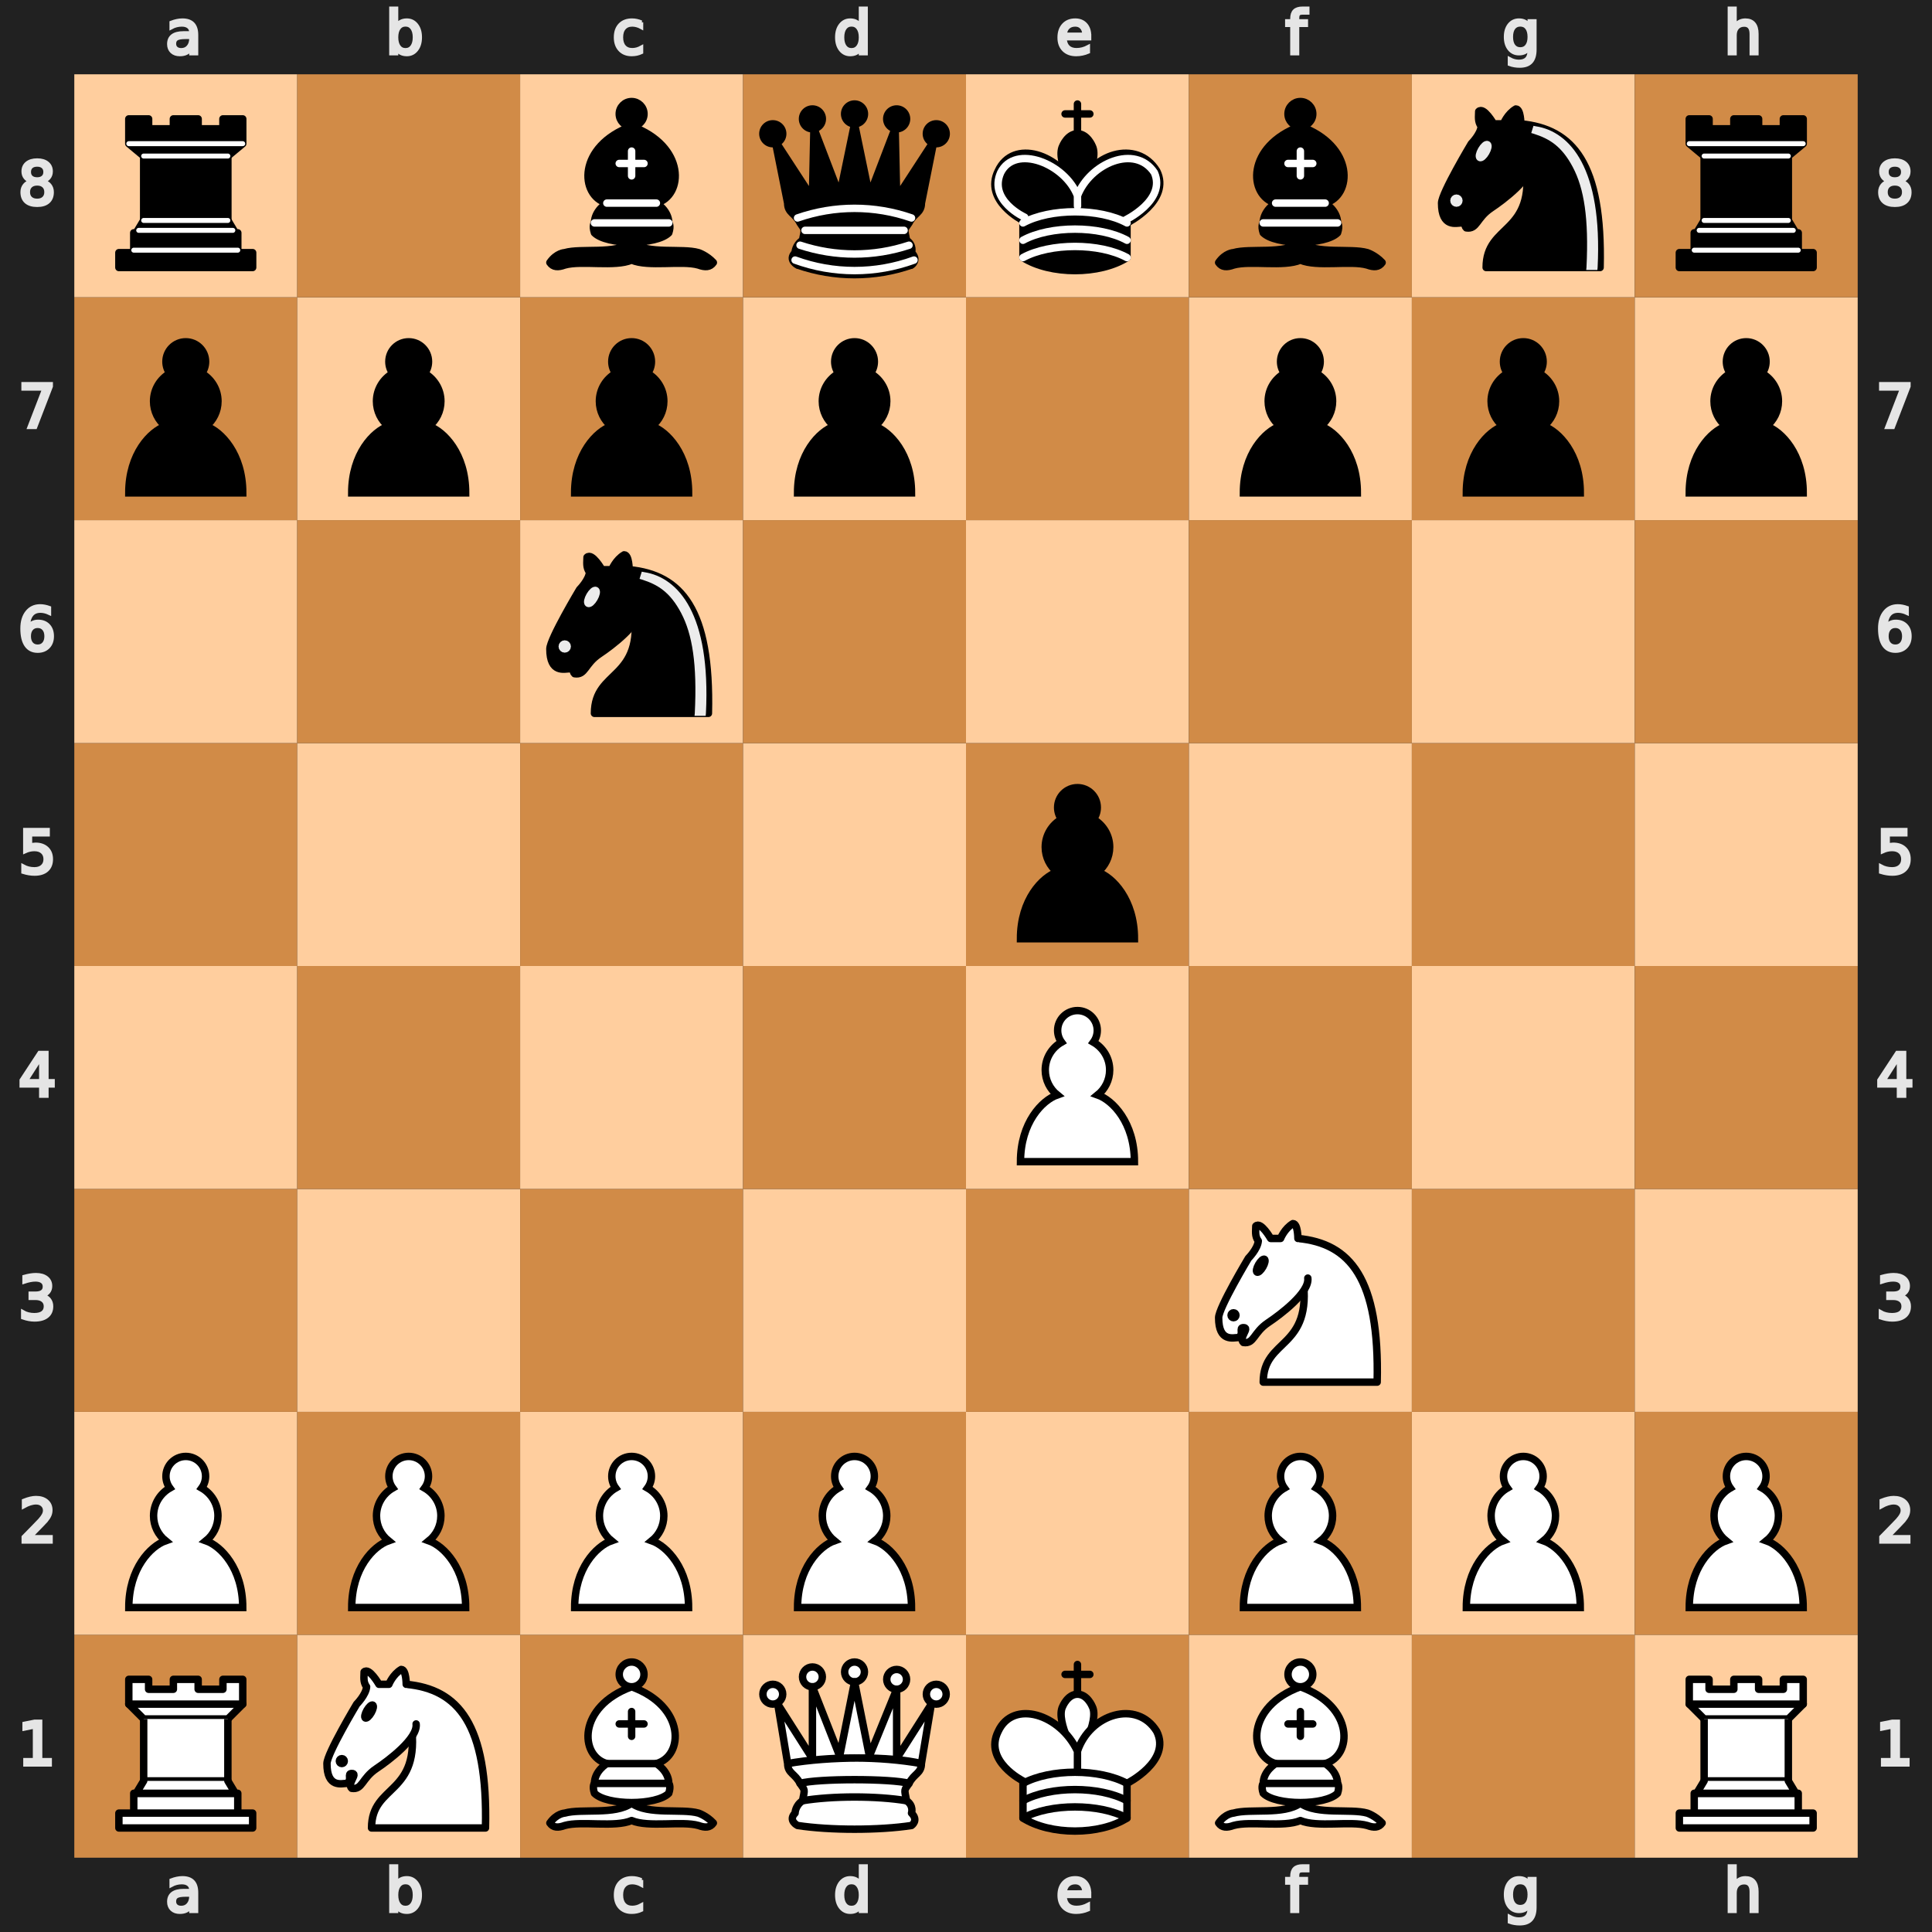
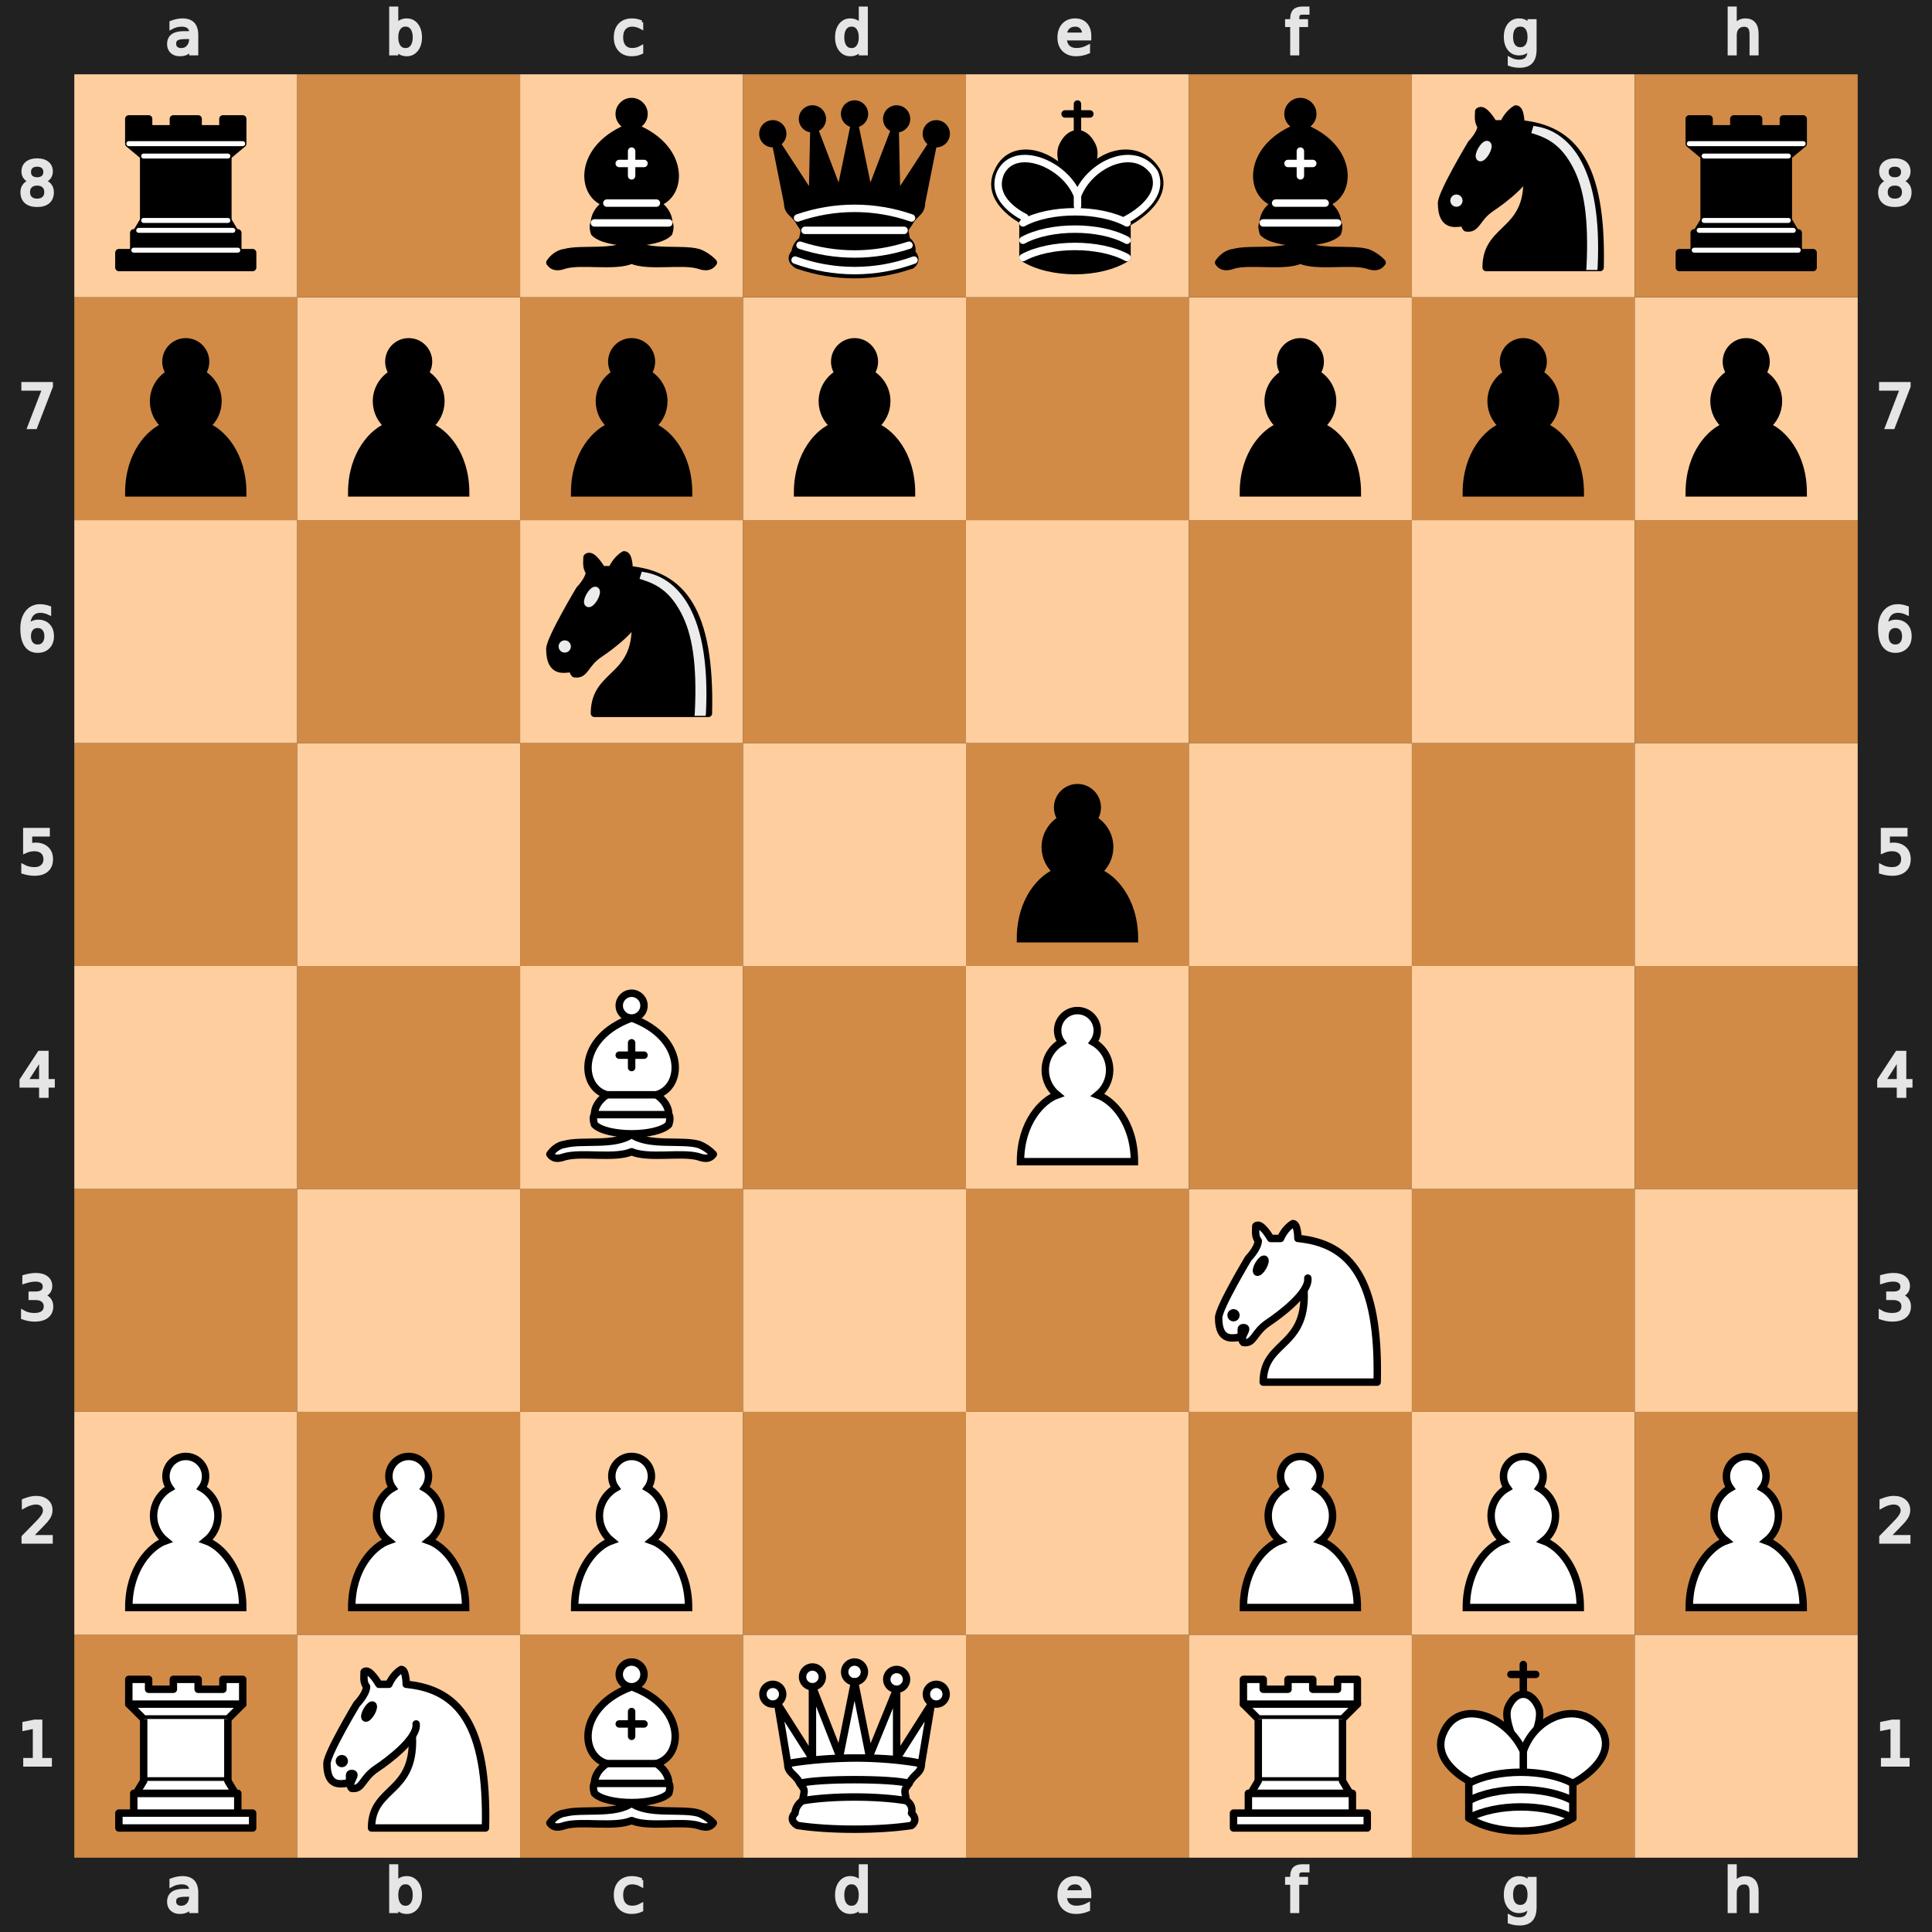
<svg xmlns="http://www.w3.org/2000/svg" xmlns:xlink="http://www.w3.org/1999/xlink" version="1.2" baseProfile="tiny" viewBox="0 0 390 390">
  <defs>
    <g id="white-pawn" class="white pawn">
      <path d="M22.5 9c-2.21 0-4 1.79-4 4 0 .89.29 1.71.78 2.38C17.33 16.5 16 18.59 16 21c0 2.03.94 3.84 2.41 5.03-3 1.06-7.41 5.55-7.41 13.47h23c0-7.92-4.41-12.41-7.41-13.47 1.47-1.19 2.41-3 2.41-5.03 0-2.41-1.33-4.5-3.28-5.62.49-.67.78-1.49.78-2.38 0-2.21-1.79-4-4-4z" fill="#fff" stroke="#000" stroke-width="1.5" stroke-linecap="round" />
    </g>
    <g id="white-knight" class="white knight" fill="none" fill-rule="evenodd" stroke="#000" stroke-width="1.5" stroke-linecap="round" stroke-linejoin="round">
      <path d="M 22,10 C 32.5,11 38.5,18 38,39 L 15,39 C 15,30 25,32.5 23,18" style="fill:#ffffff; stroke:#000000;" />
      <path d="M 24,18 C 24.38,20.91 18.45,25.37 16,27 C 13,29 13.18,31.34 11,31 C 9.958,30.06 12.41,27.96 11,28 C 10,28 11.19,29.23 10,30 C 9,30 5.997,31 6,26 C 6,24 12,14 12,14 C 12,14 13.89,12.1 14,10.5 C 13.27,9.506 13.5,8.5 13.5,7.5 C 14.5,6.5 16.5,10 16.5,10 L 18.5,10 C 18.5,10 19.28,8.008 21,7 C 22,7 22,10 22,10" style="fill:#ffffff; stroke:#000000;" />
      <path d="M 9.5 25.5 A 0.5 0.5 0 1 1 8.5,25.5 A 0.5 0.5 0 1 1 9.5 25.5 z" style="fill:#000000; stroke:#000000;" />
      <path d="M 15 15.5 A 0.5 1.5 0 1 1 14,15.5 A 0.5 1.5 0 1 1 15 15.5 z" transform="matrix(0.866,0.5,-0.5,0.866,9.693,-5.173)" style="fill:#000000; stroke:#000000;" />
    </g>
    <g id="white-bishop" class="white bishop" fill="none" fill-rule="evenodd" stroke="#000" stroke-width="1.5" stroke-linecap="round" stroke-linejoin="round">
      <g fill="#fff" stroke-linecap="butt">
        <path d="M9 36c3.39-.97 10.11.43 13.5-2 3.39 2.43 10.11 1.03 13.5 2 0 0 1.65.54 3 2-.68.97-1.65.99-3 .5-3.39-.97-10.11.46-13.5-1-3.39 1.46-10.11.03-13.5 1-1.354.49-2.323.47-3-.5 1.354-1.94 3-2 3-2zM15 32c2.5 2.5 12.5 2.5 15 0 .5-1.5 0-2 0-2 0-2.5-2.5-4-2.5-4 5.5-1.5 6-11.5-5-15.5-11 4-10.5 14-5 15.5 0 0-2.5 1.5-2.5 4 0 0-.5.5 0 2zM25 8a2.5 2.5 0 1 1-5 0 2.5 2.5 0 1 1 5 0z" />
      </g>
      <path d="M17.5 26h10M15 30h15m-7.5-14.5v5M20 18h5" stroke-linejoin="miter" />
    </g>
    <g id="white-rook" class="white rook" fill="#fff" fill-rule="evenodd" stroke="#000" stroke-width="1.5" stroke-linecap="round" stroke-linejoin="round">
      <path d="M9 39h27v-3H9v3zM12 36v-4h21v4H12zM11 14V9h4v2h5V9h5v2h5V9h4v5" stroke-linecap="butt" />
      <path d="M34 14l-3 3H14l-3-3" />
      <path d="M31 17v12.5H14V17" stroke-linecap="butt" stroke-linejoin="miter" />
      <path d="M31 29.5l1.5 2.5h-20l1.5-2.5" />
      <path d="M11 14h23" fill="none" stroke-linejoin="miter" />
    </g>
    <g id="white-queen" class="white queen" fill="#fff" fill-rule="evenodd" stroke="#000" stroke-width="1.5" stroke-linecap="round" stroke-linejoin="round">
      <path d="M8 12a2 2 0 1 1-4 0 2 2 0 1 1 4 0zM24.5 7.5a2 2 0 1 1-4 0 2 2 0 1 1 4 0zM41 12a2 2 0 1 1-4 0 2 2 0 1 1 4 0zM16 8.5a2 2 0 1 1-4 0 2 2 0 1 1 4 0zM33 9a2 2 0 1 1-4 0 2 2 0 1 1 4 0z" />
      <path d="M9 26c8.5-1.5 21-1.5 27 0l2-12-7 11V11l-5.5 13.5-3-15-3 15-5.5-14V25L7 14l2 12zM9 26c0 2 1.5 2 2.5 4 1 1.5 1 1 .5 3.5-1.5 1-1.5 2.5-1.5 2.5-1.5 1.5.5 2.5.5 2.5 6.5 1 16.5 1 23 0 0 0 1.5-1 0-2.5 0 0 .5-1.5-1-2.5-.5-2.5-.5-2 .5-3.5 1-2 2.5-2 2.5-4-8.5-1.5-18.5-1.5-27 0z" stroke-linecap="butt" />
      <path d="M11.5 30c3.5-1 18.5-1 22 0M12 33.5c6-1 15-1 21 0" fill="none" />
    </g>
    <g id="white-king" class="white king" fill="none" fill-rule="evenodd" stroke="#000" stroke-width="1.5" stroke-linecap="round" stroke-linejoin="round">
      <path d="M22.5 11.63V6M20 8h5" stroke-linejoin="miter" />
      <path d="M22.5 25s4.5-7.5 3-10.5c0 0-1-2.5-3-2.5s-3 2.5-3 2.5c-1.5 3 3 10.5 3 10.5" fill="#fff" stroke-linecap="butt" stroke-linejoin="miter" />
      <path d="M11.5 37c5.5 3.5 15.5 3.5 21 0v-7s9-4.5 6-10.5c-4-6.5-13.5-3.5-16 4V27v-3.5c-3.5-7.5-13-10.5-16-4-3 6 5 10 5 10V37z" fill="#fff" />
      <path d="M11.5 30c5.5-3 15.5-3 21 0m-21 3.5c5.5-3 15.5-3 21 0m-21 3.5c5.5-3 15.5-3 21 0" />
    </g>
    <g id="black-pawn" class="black pawn">
      <path d="M22.5 9c-2.21 0-4 1.79-4 4 0 .89.29 1.71.78 2.38C17.33 16.5 16 18.59 16 21c0 2.03.94 3.84 2.41 5.03-3 1.06-7.41 5.55-7.41 13.47h23c0-7.92-4.41-12.41-7.41-13.47 1.47-1.19 2.41-3 2.41-5.03 0-2.41-1.33-4.5-3.28-5.62.49-.67.78-1.49.78-2.38 0-2.21-1.79-4-4-4z" stroke="#000" stroke-width="1.5" stroke-linecap="round" />
    </g>
    <g id="black-knight" class="black knight" fill="none" fill-rule="evenodd" stroke="#000" stroke-width="1.5" stroke-linecap="round" stroke-linejoin="round">
      <path d="M 22,10 C 32.5,11 38.5,18 38,39 L 15,39 C 15,30 25,32.5 23,18" style="fill:#000000; stroke:#000000;" />
      <path d="M 24,18 C 24.38,20.91 18.45,25.37 16,27 C 13,29 13.18,31.34 11,31 C 9.958,30.06 12.41,27.96 11,28 C 10,28 11.19,29.23 10,30 C 9,30 5.997,31 6,26 C 6,24 12,14 12,14 C 12,14 13.89,12.1 14,10.5 C 13.27,9.506 13.5,8.5 13.5,7.5 C 14.5,6.5 16.5,10 16.5,10 L 18.5,10 C 18.5,10 19.28,8.008 21,7 C 22,7 22,10 22,10" style="fill:#000000; stroke:#000000;" />
      <path d="M 9.5 25.5 A 0.5 0.5 0 1 1 8.5,25.5 A 0.5 0.5 0 1 1 9.5 25.5 z" style="fill:#ececec; stroke:#ececec;" />
      <path d="M 15 15.5 A 0.5 1.5 0 1 1 14,15.5 A 0.5 1.5 0 1 1 15 15.5 z" transform="matrix(0.866,0.5,-0.5,0.866,9.693,-5.173)" style="fill:#ececec; stroke:#ececec;" />
      <path d="M 24.55,10.4 L 24.1,11.85 L 24.6,12 C 27.75,13 30.25,14.49 32.5,18.75 C 34.75,23.01 35.75,29.06 35.25,39 L 35.2,39.5 L 37.45,39.5 L 37.5,39 C 38,28.94 36.62,22.15 34.25,17.66 C 31.88,13.17 28.46,11.02 25.06,10.5 L 24.55,10.4 z " style="fill:#ececec; stroke:none;" />
    </g>
    <g id="black-bishop" class="black bishop" fill="none" fill-rule="evenodd" stroke="#000" stroke-width="1.5" stroke-linecap="round" stroke-linejoin="round">
      <path d="M9 36c3.39-.97 10.11.43 13.5-2 3.39 2.43 10.11 1.03 13.5 2 0 0 1.65.54 3 2-.68.97-1.65.99-3 .5-3.39-.97-10.11.46-13.5-1-3.39 1.46-10.11.03-13.5 1-1.354.49-2.323.47-3-.5 1.354-1.94 3-2 3-2zm6-4c2.5 2.5 12.5 2.5 15 0 .5-1.5 0-2 0-2 0-2.5-2.5-4-2.5-4 5.5-1.5 6-11.5-5-15.5-11 4-10.5 14-5 15.5 0 0-2.5 1.5-2.5 4 0 0-.5.5 0 2zM25 8a2.5 2.5 0 1 1-5 0 2.5 2.5 0 1 1 5 0z" fill="#000" stroke-linecap="butt" />
      <path d="M17.5 26h10M15 30h15m-7.5-14.5v5M20 18h5" stroke="#fff" stroke-linejoin="miter" />
    </g>
    <g id="black-rook" class="black rook" fill="#000" fill-rule="evenodd" stroke="#000" stroke-width="1.5" stroke-linecap="round" stroke-linejoin="round">
      <path d="M9 39h27v-3H9v3zM12.5 32l1.5-2.5h17l1.5 2.5h-20zM12 36v-4h21v4H12z" stroke-linecap="butt" />
      <path d="M14 29.5v-13h17v13H14z" stroke-linecap="butt" stroke-linejoin="miter" />
      <path d="M14 16.5L11 14h23l-3 2.5H14zM11 14V9h4v2h5V9h5v2h5V9h4v5H11z" stroke-linecap="butt" />
      <path d="M12 35.5h21M13 31.5h19M14 29.5h17M14 16.5h17M11 14h23" fill="none" stroke="#fff" stroke-width="1" stroke-linejoin="miter" />
    </g>
    <g id="black-queen" class="black queen" fill="#000" fill-rule="evenodd" stroke="#000" stroke-width="1.5" stroke-linecap="round" stroke-linejoin="round">
      <g fill="#000" stroke="none">
        <circle cx="6" cy="12" r="2.75" />
        <circle cx="14" cy="9" r="2.75" />
        <circle cx="22.5" cy="8" r="2.75" />
        <circle cx="31" cy="9" r="2.75" />
        <circle cx="39" cy="12" r="2.75" />
      </g>
      <path d="M9 26c8.5-1.5 21-1.5 27 0l2.5-12.5L31 25l-.3-14.1-5.2 13.6-3-14.5-3 14.5-5.2-13.6L14 25 6.5 13.5 9 26zM9 26c0 2 1.5 2 2.5 4 1 1.5 1 1 .5 3.5-1.5 1-1.5 2.5-1.5 2.5-1.5 1.5.5 2.5.5 2.5 6.5 1 16.5 1 23 0 0 0 1.5-1 0-2.5 0 0 .5-1.5-1-2.5-.5-2.5-.5-2 .5-3.5 1-2 2.5-2 2.5-4-8.5-1.5-18.5-1.5-27 0z" stroke-linecap="butt" />
      <path d="M11 38.5a35 35 1 0 0 23 0" fill="none" stroke-linecap="butt" />
      <path d="M11 29a35 35 1 0 1 23 0M12.5 31.5h20M11.5 34.5a35 35 1 0 0 22 0M10.5 37.5a35 35 1 0 0 24 0" fill="none" stroke="#fff" />
    </g>
    <g id="black-king" class="black king" fill="none" fill-rule="evenodd" stroke="#000" stroke-width="1.5" stroke-linecap="round" stroke-linejoin="round">
      <path d="M22.5 11.63V6" stroke-linejoin="miter" />
      <path d="M22.5 25s4.5-7.5 3-10.5c0 0-1-2.5-3-2.5s-3 2.5-3 2.5c-1.5 3 3 10.5 3 10.5" fill="#000" stroke-linecap="butt" stroke-linejoin="miter" />
      <path d="M11.5 37c5.5 3.5 15.5 3.5 21 0v-7s9-4.5 6-10.5c-4-6.5-13.5-3.5-16 4V27v-3.5c-3.5-7.5-13-10.5-16-4-3 6 5 10 5 10V37z" fill="#000" />
      <path d="M20 8h5" stroke-linejoin="miter" />
      <path d="M32 29.5s8.5-4 6.03-9.65C34.15 14 25 18 22.5 24.5l.01 2.1-.01-2.1C20 18 9.906 14 6.997 19.85c-2.497 5.65 4.853 9 4.853 9M11.5 30c5.5-3 15.5-3 21 0m-21 3.5c5.5-3 15.5-3 21 0m-21 3.5c5.5-3 15.5-3 21 0" stroke="#fff" />
    </g>
  </defs>
  <rect x="0" y="0" width="390" height="390" fill="#212121" />
  <g transform="translate(20, 0) scale(0.75, 0.75)" fill="#e5e5e5" stroke="#e5e5e5">
    <path d="M23.328 10.016q-1.742 0-2.414.398-.672.398-.672 1.36 0 .765.5 1.218.508.445 1.375.445 1.196 0 1.914-.843.727-.852.727-2.258v-.32zm2.867-.594v4.992h-1.437v-1.328q-.492.797-1.227 1.18-.734.375-1.797.375-1.343 0-2.14-.75-.79-.758-.79-2.024 0-1.476.985-2.226.992-.75 2.953-.75h2.016V8.75q0-.992-.656-1.531-.649-.547-1.829-.547-.75 0-1.46.18-.711.18-1.368.539V6.062q.79-.304 1.532-.453.742-.156 1.445-.156 1.898 0 2.836.984.937.985.937 2.985z" />
  </g>
  <g transform="translate(20, 375) scale(0.75, 0.75)" fill="#e5e5e5" stroke="#e5e5e5">
    <path d="M23.328 10.016q-1.742 0-2.414.398-.672.398-.672 1.36 0 .765.5 1.218.508.445 1.375.445 1.196 0 1.914-.843.727-.852.727-2.258v-.32zm2.867-.594v4.992h-1.437v-1.328q-.492.797-1.227 1.18-.734.375-1.797.375-1.343 0-2.14-.75-.79-.758-.79-2.024 0-1.476.985-2.226.992-.75 2.953-.75h2.016V8.75q0-.992-.656-1.531-.649-.547-1.829-.547-.75 0-1.46.18-.711.18-1.368.539V6.062q.79-.304 1.532-.453.742-.156 1.445-.156 1.898 0 2.836.984.937.985.937 2.985z" />
  </g>
  <g transform="translate(65, 0) scale(0.75, 0.75)" fill="#e5e5e5" stroke="#e5e5e5">
    <path d="M24.922 10.047q0-1.586-.656-2.485-.649-.906-1.79-.906-1.14 0-1.796.906-.649.899-.649 2.485 0 1.586.649 2.492.656.898 1.797.898 1.14 0 1.789-.898.656-.906.656-2.492zm-4.89-3.055q.452-.781 1.14-1.156.695-.383 1.656-.383 1.594 0 2.586 1.266 1 1.265 1 3.328 0 2.062-1 3.328-.992 1.266-2.586 1.266-.96 0-1.656-.375-.688-.383-1.14-1.164v1.312h-1.446V2.258h1.445z" />
  </g>
  <g transform="translate(65, 375) scale(0.75, 0.75)" fill="#e5e5e5" stroke="#e5e5e5">
    <path d="M24.922 10.047q0-1.586-.656-2.485-.649-.906-1.79-.906-1.14 0-1.796.906-.649.899-.649 2.485 0 1.586.649 2.492.656.898 1.797.898 1.14 0 1.789-.898.656-.906.656-2.492zm-4.89-3.055q.452-.781 1.14-1.156.695-.383 1.656-.383 1.594 0 2.586 1.266 1 1.265 1 3.328 0 2.062-1 3.328-.992 1.266-2.586 1.266-.96 0-1.656-.375-.688-.383-1.14-1.164v1.312h-1.446V2.258h1.445z" />
  </g>
  <g transform="translate(110, 0) scale(0.75, 0.75)" fill="#e5e5e5" stroke="#e5e5e5">
    <path d="M25.96 6v1.344q-.608-.336-1.226-.5-.609-.172-1.234-.172-1.398 0-2.172.89-.773.883-.773 2.485 0 1.601.773 2.492.774.883 2.172.883.625 0 1.234-.164.618-.172 1.227-.508v1.328q-.602.281-1.25.422-.64.14-1.367.14-1.977 0-3.14-1.242-1.165-1.242-1.165-3.351 0-2.14 1.172-3.367 1.18-1.227 3.227-1.227.664 0 1.296.14.633.134 1.227.407z" />
  </g>
  <g transform="translate(110, 375) scale(0.75, 0.75)" fill="#e5e5e5" stroke="#e5e5e5">
    <path d="M25.96 6v1.344q-.608-.336-1.226-.5-.609-.172-1.234-.172-1.398 0-2.172.89-.773.883-.773 2.485 0 1.601.773 2.492.774.883 2.172.883.625 0 1.234-.164.618-.172 1.227-.508v1.328q-.602.281-1.25.422-.64.14-1.367.14-1.977 0-3.14-1.242-1.165-1.242-1.165-3.351 0-2.14 1.172-3.367 1.18-1.227 3.227-1.227.664 0 1.296.14.633.134 1.227.407z" />
  </g>
  <g transform="translate(155, 0) scale(0.75, 0.75)" fill="#e5e5e5" stroke="#e5e5e5">
    <path d="M24.973 6.992V2.258h1.437v12.156h-1.437v-1.312q-.453.78-1.149 1.164-.687.375-1.656.375-1.586 0-2.586-1.266-.992-1.266-.992-3.328 0-2.063.992-3.328 1-1.266 2.586-1.266.969 0 1.656.383.696.375 1.149 1.156zm-4.899 3.055q0 1.586.649 2.492.656.898 1.797.898 1.14 0 1.796-.898.657-.906.657-2.492 0-1.586-.657-2.485-.656-.906-1.796-.906-1.141 0-1.797.906-.649.899-.649 2.485z" />
  </g>
  <g transform="translate(155, 375) scale(0.75, 0.75)" fill="#e5e5e5" stroke="#e5e5e5">
    <path d="M24.973 6.992V2.258h1.437v12.156h-1.437v-1.312q-.453.78-1.149 1.164-.687.375-1.656.375-1.586 0-2.586-1.266-.992-1.266-.992-3.328 0-2.063.992-3.328 1-1.266 2.586-1.266.969 0 1.656.383.696.375 1.149 1.156zm-4.899 3.055q0 1.586.649 2.492.656.898 1.797.898 1.14 0 1.796-.898.657-.906.657-2.492 0-1.586-.657-2.485-.656-.906-1.796-.906-1.141 0-1.797.906-.649.899-.649 2.485z" />
  </g>
  <g transform="translate(200, 0) scale(0.75, 0.75)" fill="#e5e5e5" stroke="#e5e5e5">
    <path d="M26.555 9.68v.703h-6.61q.094 1.484.89 2.265.806.774 2.235.774.828 0 1.602-.203.781-.203 1.547-.61v1.36q-.774.328-1.586.5-.813.172-1.649.172-2.093 0-3.32-1.22-1.219-1.218-1.219-3.296 0-2.148 1.157-3.406 1.164-1.266 3.132-1.266 1.766 0 2.79 1.14 1.03 1.134 1.03 3.087zm-1.438-.422q-.015-1.18-.664-1.883-.64-.703-1.703-.703-1.203 0-1.93.68-.718.68-.828 1.914z" />
  </g>
  <g transform="translate(200, 375) scale(0.75, 0.75)" fill="#e5e5e5" stroke="#e5e5e5">
    <path d="M26.555 9.68v.703h-6.61q.094 1.484.89 2.265.806.774 2.235.774.828 0 1.602-.203.781-.203 1.547-.61v1.36q-.774.328-1.586.5-.813.172-1.649.172-2.093 0-3.32-1.22-1.219-1.218-1.219-3.296 0-2.148 1.157-3.406 1.164-1.266 3.132-1.266 1.766 0 2.79 1.14 1.03 1.134 1.03 3.087zm-1.438-.422q-.015-1.18-.664-1.883-.64-.703-1.703-.703-1.203 0-1.93.68-.718.68-.828 1.914z" />
  </g>
  <g transform="translate(245, 0) scale(0.75, 0.75)" fill="#e5e5e5" stroke="#e5e5e5">
    <path d="M25.285 2.258v1.195H23.91q-.773 0-1.078.313-.297.312-.297 1.125v.773h2.367v1.117h-2.367v7.633H21.09V6.781h-1.375V5.664h1.375v-.61q0-1.46.68-2.124.68-.672 2.156-.672z" />
  </g>
  <g transform="translate(245, 375) scale(0.75, 0.75)" fill="#e5e5e5" stroke="#e5e5e5">
    <path d="M25.285 2.258v1.195H23.91q-.773 0-1.078.313-.297.312-.297 1.125v.773h2.367v1.117h-2.367v7.633H21.09V6.781h-1.375V5.664h1.375v-.61q0-1.46.68-2.124.68-.672 2.156-.672z" />
  </g>
  <g transform="translate(290, 0) scale(0.75, 0.75)" fill="#e5e5e5" stroke="#e5e5e5">
    <path d="M24.973 9.937q0-1.562-.649-2.421-.64-.86-1.804-.86-1.157 0-1.805.86-.64.859-.64 2.421 0 1.555.64 2.415.648.859 1.805.859 1.164 0 1.804-.86.649-.859.649-2.414zm1.437 3.391q0 2.234-.992 3.32-.992 1.094-3.04 1.094-.757 0-1.429-.117-.672-.11-1.304-.344v-1.398q.632.344 1.25.508.617.164 1.257.164 1.414 0 2.118-.743.703-.734.703-2.226v-.711q-.446.773-1.141 1.156-.695.383-1.664.383-1.61 0-2.594-1.227-.984-1.226-.984-3.25 0-2.03.984-3.257.985-1.227 2.594-1.227.969 0 1.664.383t1.14 1.156V5.664h1.438z" />
  </g>
  <g transform="translate(290, 375) scale(0.75, 0.75)" fill="#e5e5e5" stroke="#e5e5e5">
    <path d="M24.973 9.937q0-1.562-.649-2.421-.64-.86-1.804-.86-1.157 0-1.805.86-.64.859-.64 2.421 0 1.555.64 2.415.648.859 1.805.859 1.164 0 1.804-.86.649-.859.649-2.414zm1.437 3.391q0 2.234-.992 3.32-.992 1.094-3.04 1.094-.757 0-1.429-.117-.672-.11-1.304-.344v-1.398q.632.344 1.25.508.617.164 1.257.164 1.414 0 2.118-.743.703-.734.703-2.226v-.711q-.446.773-1.141 1.156-.695.383-1.664.383-1.61 0-2.594-1.227-.984-1.226-.984-3.25 0-2.03.984-3.257.985-1.227 2.594-1.227.969 0 1.664.383t1.14 1.156V5.664h1.438z" />
  </g>
  <g transform="translate(335, 0) scale(0.75, 0.75)" fill="#e5e5e5" stroke="#e5e5e5">
    <path d="M26.164 9.133v5.281h-1.437V9.18q0-1.243-.485-1.86-.484-.617-1.453-.617-1.164 0-1.836.742-.672.742-.672 2.024v4.945h-1.445V2.258h1.445v4.765q.516-.789 1.211-1.18.703-.39 1.617-.39 1.508 0 2.282.938.773.93.773 2.742z" />
  </g>
  <g transform="translate(335, 375) scale(0.75, 0.75)" fill="#e5e5e5" stroke="#e5e5e5">
    <path d="M26.164 9.133v5.281h-1.437V9.18q0-1.243-.485-1.86-.484-.617-1.453-.617-1.164 0-1.836.742-.672.742-.672 2.024v4.945h-1.445V2.258h1.445v4.765q.516-.789 1.211-1.18.703-.39 1.617-.39 1.508 0 2.282.938.773.93.773 2.742z" />
  </g>
  <g transform="translate(0, 335) scale(0.75, 0.75)" fill="#e5e5e5" stroke="#e5e5e5">
    <path d="M6.754 26.996h2.578v-8.898l-2.805.562v-1.437l2.79-.563h1.578v10.336h2.578v1.328h-6.72z" />
  </g>
  <g transform="translate(375, 335) scale(0.75, 0.75)" fill="#e5e5e5" stroke="#e5e5e5">
    <path d="M6.754 26.996h2.578v-8.898l-2.805.562v-1.437l2.79-.563h1.578v10.336h2.578v1.328h-6.72z" />
  </g>
  <g transform="translate(0, 290) scale(0.75, 0.75)" fill="#e5e5e5" stroke="#e5e5e5">
    <path d="M8.195 26.996h5.508v1.328H6.297v-1.328q.898-.93 2.445-2.492 1.555-1.57 1.953-2.024.758-.851 1.055-1.437.305-.594.305-1.164 0-.93-.657-1.516-.648-.586-1.695-.586-.742 0-1.57.258-.82.258-1.758.781v-1.593q.953-.383 1.781-.578.828-.196 1.516-.196 1.812 0 2.89.906 1.079.907 1.079 2.422 0 .72-.274 1.368-.265.64-.976 1.515-.196.227-1.243 1.313-1.046 1.078-2.953 3.023z" />
  </g>
  <g transform="translate(375, 290) scale(0.75, 0.75)" fill="#e5e5e5" stroke="#e5e5e5">
    <path d="M8.195 26.996h5.508v1.328H6.297v-1.328q.898-.93 2.445-2.492 1.555-1.57 1.953-2.024.758-.851 1.055-1.437.305-.594.305-1.164 0-.93-.657-1.516-.648-.586-1.695-.586-.742 0-1.57.258-.82.258-1.758.781v-1.593q.953-.383 1.781-.578.828-.196 1.516-.196 1.812 0 2.89.906 1.079.907 1.079 2.422 0 .72-.274 1.368-.265.64-.976 1.515-.196.227-1.243 1.313-1.046 1.078-2.953 3.023z" />
  </g>
  <g transform="translate(0, 245) scale(0.75, 0.75)" fill="#e5e5e5" stroke="#e5e5e5">
    <path d="M11.434 22.035q1.132.242 1.765 1.008.64.766.64 1.89 0 1.727-1.187 2.672-1.187.946-3.375.946-.734 0-1.515-.149-.774-.14-1.602-.43V26.45q.656.383 1.438.578.78.196 1.632.196 1.485 0 2.258-.586.782-.586.782-1.703 0-1.032-.727-1.61-.719-.586-2.008-.586h-1.36v-1.297h1.423q1.164 0 1.78-.46.618-.47.618-1.344 0-.899-.64-1.375-.633-.485-1.82-.485-.65 0-1.391.141-.743.14-1.633.437V16.95q.898-.25 1.68-.375.788-.125 1.484-.125 1.797 0 2.844.82 1.046.813 1.046 2.204 0 .968-.554 1.64-.555.664-1.578.922z" />
  </g>
  <g transform="translate(375, 245) scale(0.75, 0.75)" fill="#e5e5e5" stroke="#e5e5e5">
    <path d="M11.434 22.035q1.132.242 1.765 1.008.64.766.64 1.89 0 1.727-1.187 2.672-1.187.946-3.375.946-.734 0-1.515-.149-.774-.14-1.602-.43V26.45q.656.383 1.438.578.78.196 1.632.196 1.485 0 2.258-.586.782-.586.782-1.703 0-1.032-.727-1.61-.719-.586-2.008-.586h-1.36v-1.297h1.423q1.164 0 1.78-.46.618-.47.618-1.344 0-.899-.64-1.375-.633-.485-1.82-.485-.65 0-1.391.141-.743.14-1.633.437V16.95q.898-.25 1.68-.375.788-.125 1.484-.125 1.797 0 2.844.82 1.046.813 1.046 2.204 0 .968-.554 1.64-.555.664-1.578.922z" />
  </g>
  <g transform="translate(0, 200) scale(0.75, 0.75)" fill="#e5e5e5" stroke="#e5e5e5">
    <path d="M11.016 18.035L7.03 24.262h3.985zm-.414-1.375h1.984v7.602h1.664v1.312h-1.664v2.75h-1.57v-2.75H5.75v-1.523z" />
  </g>
  <g transform="translate(375, 200) scale(0.75, 0.75)" fill="#e5e5e5" stroke="#e5e5e5">
    <path d="M11.016 18.035L7.03 24.262h3.985zm-.414-1.375h1.984v7.602h1.664v1.312h-1.664v2.75h-1.57v-2.75H5.75v-1.523z" />
  </g>
  <g transform="translate(0, 155) scale(0.75, 0.75)" fill="#e5e5e5" stroke="#e5e5e5">
    <path d="M6.719 16.66h6.195v1.328h-4.75v2.86q.344-.118.688-.172.343-.063.687-.063 1.953 0 3.094 1.07 1.14 1.07 1.14 2.899 0 1.883-1.171 2.93-1.172 1.039-3.305 1.039-.735 0-1.5-.125-.758-.125-1.57-.375v-1.586q.703.383 1.453.57.75.188 1.586.188 1.351 0 2.14-.711.79-.711.79-1.93 0-1.219-.79-1.93-.789-.71-2.14-.71-.633 0-1.266.14-.625.14-1.281.438z" />
  </g>
  <g transform="translate(375, 155) scale(0.75, 0.75)" fill="#e5e5e5" stroke="#e5e5e5">
    <path d="M6.719 16.66h6.195v1.328h-4.75v2.86q.344-.118.688-.172.343-.063.687-.063 1.953 0 3.094 1.07 1.14 1.07 1.14 2.899 0 1.883-1.171 2.93-1.172 1.039-3.305 1.039-.735 0-1.5-.125-.758-.125-1.57-.375v-1.586q.703.383 1.453.57.75.188 1.586.188 1.351 0 2.14-.711.79-.711.79-1.93 0-1.219-.79-1.93-.789-.71-2.14-.71-.633 0-1.266.14-.625.14-1.281.438z" />
  </g>
  <g transform="translate(0, 110) scale(0.75, 0.75)" fill="#e5e5e5" stroke="#e5e5e5">
    <path d="M10.137 21.863q-1.063 0-1.688.727-.617.726-.617 1.992 0 1.258.617 1.992.625.727 1.688.727 1.062 0 1.68-.727.624-.734.624-1.992 0-1.266-.625-1.992-.617-.727-1.68-.727zm3.133-4.945v1.437q-.594-.28-1.204-.43-.601-.148-1.195-.148-1.562 0-2.39 1.055-.82 1.055-.938 3.188.46-.68 1.156-1.04.696-.367 1.531-.367 1.758 0 2.774 1.07 1.023 1.063 1.023 2.899 0 1.797-1.062 2.883-1.063 1.086-2.828 1.086-2.024 0-3.094-1.547-1.07-1.555-1.07-4.5 0-2.766 1.312-4.406 1.313-1.649 3.524-1.649.593 0 1.195.117.61.118 1.266.352z" />
  </g>
  <g transform="translate(375, 110) scale(0.75, 0.75)" fill="#e5e5e5" stroke="#e5e5e5">
    <path d="M10.137 21.863q-1.063 0-1.688.727-.617.726-.617 1.992 0 1.258.617 1.992.625.727 1.688.727 1.062 0 1.68-.727.624-.734.624-1.992 0-1.266-.625-1.992-.617-.727-1.68-.727zm3.133-4.945v1.437q-.594-.28-1.204-.43-.601-.148-1.195-.148-1.562 0-2.39 1.055-.82 1.055-.938 3.188.46-.68 1.156-1.04.696-.367 1.531-.367 1.758 0 2.774 1.07 1.023 1.063 1.023 2.899 0 1.797-1.062 2.883-1.063 1.086-2.828 1.086-2.024 0-3.094-1.547-1.07-1.555-1.07-4.5 0-2.766 1.312-4.406 1.313-1.649 3.524-1.649.593 0 1.195.117.61.118 1.266.352z" />
  </g>
  <g transform="translate(0, 65) scale(0.75, 0.75)" fill="#e5e5e5" stroke="#e5e5e5">
    <path d="M6.25 16.66h7.5v.672L9.516 28.324H7.867l3.985-10.336H6.25z" />
  </g>
  <g transform="translate(375, 65) scale(0.75, 0.75)" fill="#e5e5e5" stroke="#e5e5e5">
    <path d="M6.25 16.66h7.5v.672L9.516 28.324H7.867l3.985-10.336H6.25z" />
  </g>
  <g transform="translate(0, 20) scale(0.75, 0.75)" fill="#e5e5e5" stroke="#e5e5e5">
    <path d="M10 22.785q-1.125 0-1.773.602-.641.601-.641 1.656t.64 1.656q.649.602 1.774.602t1.773-.602q.649-.61.649-1.656 0-1.055-.649-1.656-.64-.602-1.773-.602zm-1.578-.672q-1.016-.25-1.586-.945-.563-.695-.563-1.695 0-1.399.993-2.211 1-.813 2.734-.813 1.742 0 2.734.813.993.812.993 2.21 0 1-.57 1.696-.563.695-1.571.945 1.14.266 1.773 1.04.641.773.641 1.89 0 1.695-1.04 2.602-1.03.906-2.96.906t-2.969-.906Q6 26.738 6 25.043q0-1.117.64-1.89.641-.774 1.782-1.04zm-.578-2.492q0 .906.562 1.414.57.508 1.594.508 1.016 0 1.586-.508.578-.508.578-1.414 0-.906-.578-1.414-.57-.508-1.586-.508-1.023 0-1.594.508-.562.508-.562 1.414z" />
  </g>
  <g transform="translate(375, 20) scale(0.75, 0.75)" fill="#e5e5e5" stroke="#e5e5e5">
    <path d="M10 22.785q-1.125 0-1.773.602-.641.601-.641 1.656t.64 1.656q.649.602 1.774.602t1.773-.602q.649-.61.649-1.656 0-1.055-.649-1.656-.64-.602-1.773-.602zm-1.578-.672q-1.016-.25-1.586-.945-.563-.695-.563-1.695 0-1.399.993-2.211 1-.813 2.734-.813 1.742 0 2.734.813.993.812.993 2.21 0 1-.57 1.696-.563.695-1.571.945 1.14.266 1.773 1.04.641.773.641 1.89 0 1.695-1.04 2.602-1.03.906-2.96.906t-2.969-.906Q6 26.738 6 25.043q0-1.117.64-1.89.641-.774 1.782-1.04zm-.578-2.492q0 .906.562 1.414.57.508 1.594.508 1.016 0 1.586-.508.578-.508.578-1.414 0-.906-.578-1.414-.57-.508-1.586-.508-1.023 0-1.594.508-.562.508-.562 1.414z" />
  </g>
  <rect x="15" y="330" width="45" height="45" class="square dark a1" stroke="none" fill="#d18b47" />
  <rect x="60" y="330" width="45" height="45" class="square light b1" stroke="none" fill="#ffce9e" />
  <rect x="105" y="330" width="45" height="45" class="square dark c1" stroke="none" fill="#d18b47" />
  <rect x="150" y="330" width="45" height="45" class="square light d1" stroke="none" fill="#ffce9e" />
  <rect x="195" y="330" width="45" height="45" class="square dark e1" stroke="none" fill="#d18b47" />
  <rect x="240" y="330" width="45" height="45" class="square light f1" stroke="none" fill="#ffce9e" />
  <rect x="285" y="330" width="45" height="45" class="square dark g1" stroke="none" fill="#d18b47" />
  <rect x="330" y="330" width="45" height="45" class="square light h1" stroke="none" fill="#ffce9e" />
  <rect x="15" y="285" width="45" height="45" class="square light a2" stroke="none" fill="#ffce9e" />
  <rect x="60" y="285" width="45" height="45" class="square dark b2" stroke="none" fill="#d18b47" />
  <rect x="105" y="285" width="45" height="45" class="square light c2" stroke="none" fill="#ffce9e" />
  <rect x="150" y="285" width="45" height="45" class="square dark d2" stroke="none" fill="#d18b47" />
  <rect x="195" y="285" width="45" height="45" class="square light e2" stroke="none" fill="#ffce9e" />
  <rect x="240" y="285" width="45" height="45" class="square dark f2" stroke="none" fill="#d18b47" />
  <rect x="285" y="285" width="45" height="45" class="square light g2" stroke="none" fill="#ffce9e" />
  <rect x="330" y="285" width="45" height="45" class="square dark h2" stroke="none" fill="#d18b47" />
  <rect x="15" y="240" width="45" height="45" class="square dark a3" stroke="none" fill="#d18b47" />
  <rect x="60" y="240" width="45" height="45" class="square light b3" stroke="none" fill="#ffce9e" />
  <rect x="105" y="240" width="45" height="45" class="square dark c3" stroke="none" fill="#d18b47" />
  <rect x="150" y="240" width="45" height="45" class="square light d3" stroke="none" fill="#ffce9e" />
  <rect x="195" y="240" width="45" height="45" class="square dark e3" stroke="none" fill="#d18b47" />
  <rect x="240" y="240" width="45" height="45" class="square light f3" stroke="none" fill="#ffce9e" />
  <rect x="285" y="240" width="45" height="45" class="square dark g3" stroke="none" fill="#d18b47" />
  <rect x="330" y="240" width="45" height="45" class="square light h3" stroke="none" fill="#ffce9e" />
  <rect x="15" y="195" width="45" height="45" class="square light a4" stroke="none" fill="#ffce9e" />
  <rect x="60" y="195" width="45" height="45" class="square dark b4" stroke="none" fill="#d18b47" />
  <rect x="105" y="195" width="45" height="45" class="square light c4" stroke="none" fill="#ffce9e" />
  <rect x="150" y="195" width="45" height="45" class="square dark d4" stroke="none" fill="#d18b47" />
  <rect x="195" y="195" width="45" height="45" class="square light e4" stroke="none" fill="#ffce9e" />
  <rect x="240" y="195" width="45" height="45" class="square dark f4" stroke="none" fill="#d18b47" />
  <rect x="285" y="195" width="45" height="45" class="square light g4" stroke="none" fill="#ffce9e" />
  <rect x="330" y="195" width="45" height="45" class="square dark h4" stroke="none" fill="#d18b47" />
  <rect x="15" y="150" width="45" height="45" class="square dark a5" stroke="none" fill="#d18b47" />
  <rect x="60" y="150" width="45" height="45" class="square light b5" stroke="none" fill="#ffce9e" />
  <rect x="105" y="150" width="45" height="45" class="square dark c5" stroke="none" fill="#d18b47" />
  <rect x="150" y="150" width="45" height="45" class="square light d5" stroke="none" fill="#ffce9e" />
  <rect x="195" y="150" width="45" height="45" class="square dark e5" stroke="none" fill="#d18b47" />
  <rect x="240" y="150" width="45" height="45" class="square light f5" stroke="none" fill="#ffce9e" />
  <rect x="285" y="150" width="45" height="45" class="square dark g5" stroke="none" fill="#d18b47" />
  <rect x="330" y="150" width="45" height="45" class="square light h5" stroke="none" fill="#ffce9e" />
  <rect x="15" y="105" width="45" height="45" class="square light a6" stroke="none" fill="#ffce9e" />
  <rect x="60" y="105" width="45" height="45" class="square dark b6" stroke="none" fill="#d18b47" />
  <rect x="105" y="105" width="45" height="45" class="square light c6" stroke="none" fill="#ffce9e" />
  <rect x="150" y="105" width="45" height="45" class="square dark d6" stroke="none" fill="#d18b47" />
  <rect x="195" y="105" width="45" height="45" class="square light e6" stroke="none" fill="#ffce9e" />
  <rect x="240" y="105" width="45" height="45" class="square dark f6" stroke="none" fill="#d18b47" />
  <rect x="285" y="105" width="45" height="45" class="square light g6" stroke="none" fill="#ffce9e" />
  <rect x="330" y="105" width="45" height="45" class="square dark h6" stroke="none" fill="#d18b47" />
  <rect x="15" y="60" width="45" height="45" class="square dark a7" stroke="none" fill="#d18b47" />
  <rect x="60" y="60" width="45" height="45" class="square light b7" stroke="none" fill="#ffce9e" />
  <rect x="105" y="60" width="45" height="45" class="square dark c7" stroke="none" fill="#d18b47" />
  <rect x="150" y="60" width="45" height="45" class="square light d7" stroke="none" fill="#ffce9e" />
  <rect x="195" y="60" width="45" height="45" class="square dark e7" stroke="none" fill="#d18b47" />
  <rect x="240" y="60" width="45" height="45" class="square light f7" stroke="none" fill="#ffce9e" />
  <rect x="285" y="60" width="45" height="45" class="square dark g7" stroke="none" fill="#d18b47" />
  <rect x="330" y="60" width="45" height="45" class="square light h7" stroke="none" fill="#ffce9e" />
  <rect x="15" y="15" width="45" height="45" class="square light a8" stroke="none" fill="#ffce9e" />
  <rect x="60" y="15" width="45" height="45" class="square dark b8" stroke="none" fill="#d18b47" />
  <rect x="105" y="15" width="45" height="45" class="square light c8" stroke="none" fill="#ffce9e" />
  <rect x="150" y="15" width="45" height="45" class="square dark d8" stroke="none" fill="#d18b47" />
  <rect x="195" y="15" width="45" height="45" class="square light e8" stroke="none" fill="#ffce9e" />
  <rect x="240" y="15" width="45" height="45" class="square dark f8" stroke="none" fill="#d18b47" />
  <rect x="285" y="15" width="45" height="45" class="square light g8" stroke="none" fill="#ffce9e" />
  <rect x="330" y="15" width="45" height="45" class="square dark h8" stroke="none" fill="#d18b47" />
  <use href="#white-rook" xlink:href="#white-rook" transform="translate(15, 330)" />
  <use href="#white-knight" xlink:href="#white-knight" transform="translate(60, 330)" />
  <use href="#white-bishop" xlink:href="#white-bishop" transform="translate(105, 330)" />
  <use href="#white-queen" xlink:href="#white-queen" transform="translate(150, 330)" />
-   <use href="#white-king" xlink:href="#white-king" transform="translate(195, 330)" />
-   <use href="#white-bishop" xlink:href="#white-bishop" transform="translate(240, 330)" />
-   <use href="#white-rook" xlink:href="#white-rook" transform="translate(330, 330)" />
+   <use href="#white-rook" xlink:href="#white-rook" transform="translate(240, 330)" />
+   <use href="#white-king" xlink:href="#white-king" transform="translate(285, 330)" />
  <use href="#white-pawn" xlink:href="#white-pawn" transform="translate(15, 285)" />
  <use href="#white-pawn" xlink:href="#white-pawn" transform="translate(60, 285)" />
  <use href="#white-pawn" xlink:href="#white-pawn" transform="translate(105, 285)" />
-   <use href="#white-pawn" xlink:href="#white-pawn" transform="translate(150, 285)" />
  <use href="#white-pawn" xlink:href="#white-pawn" transform="translate(240, 285)" />
  <use href="#white-pawn" xlink:href="#white-pawn" transform="translate(285, 285)" />
  <use href="#white-pawn" xlink:href="#white-pawn" transform="translate(330, 285)" />
  <use href="#white-knight" xlink:href="#white-knight" transform="translate(240, 240)" />
+   <use href="#white-bishop" xlink:href="#white-bishop" transform="translate(105, 195)" />
  <use href="#white-pawn" xlink:href="#white-pawn" transform="translate(195, 195)" />
  <use href="#black-pawn" xlink:href="#black-pawn" transform="translate(195, 150)" />
  <use href="#black-knight" xlink:href="#black-knight" transform="translate(105, 105)" />
  <use href="#black-pawn" xlink:href="#black-pawn" transform="translate(15, 60)" />
  <use href="#black-pawn" xlink:href="#black-pawn" transform="translate(60, 60)" />
  <use href="#black-pawn" xlink:href="#black-pawn" transform="translate(105, 60)" />
  <use href="#black-pawn" xlink:href="#black-pawn" transform="translate(150, 60)" />
  <use href="#black-pawn" xlink:href="#black-pawn" transform="translate(240, 60)" />
  <use href="#black-pawn" xlink:href="#black-pawn" transform="translate(285, 60)" />
  <use href="#black-pawn" xlink:href="#black-pawn" transform="translate(330, 60)" />
  <use href="#black-rook" xlink:href="#black-rook" transform="translate(15, 15)" />
  <use href="#black-bishop" xlink:href="#black-bishop" transform="translate(105, 15)" />
  <use href="#black-queen" xlink:href="#black-queen" transform="translate(150, 15)" />
  <use href="#black-king" xlink:href="#black-king" transform="translate(195, 15)" />
  <use href="#black-bishop" xlink:href="#black-bishop" transform="translate(240, 15)" />
  <use href="#black-knight" xlink:href="#black-knight" transform="translate(285, 15)" />
  <use href="#black-rook" xlink:href="#black-rook" transform="translate(330, 15)" />
</svg>
